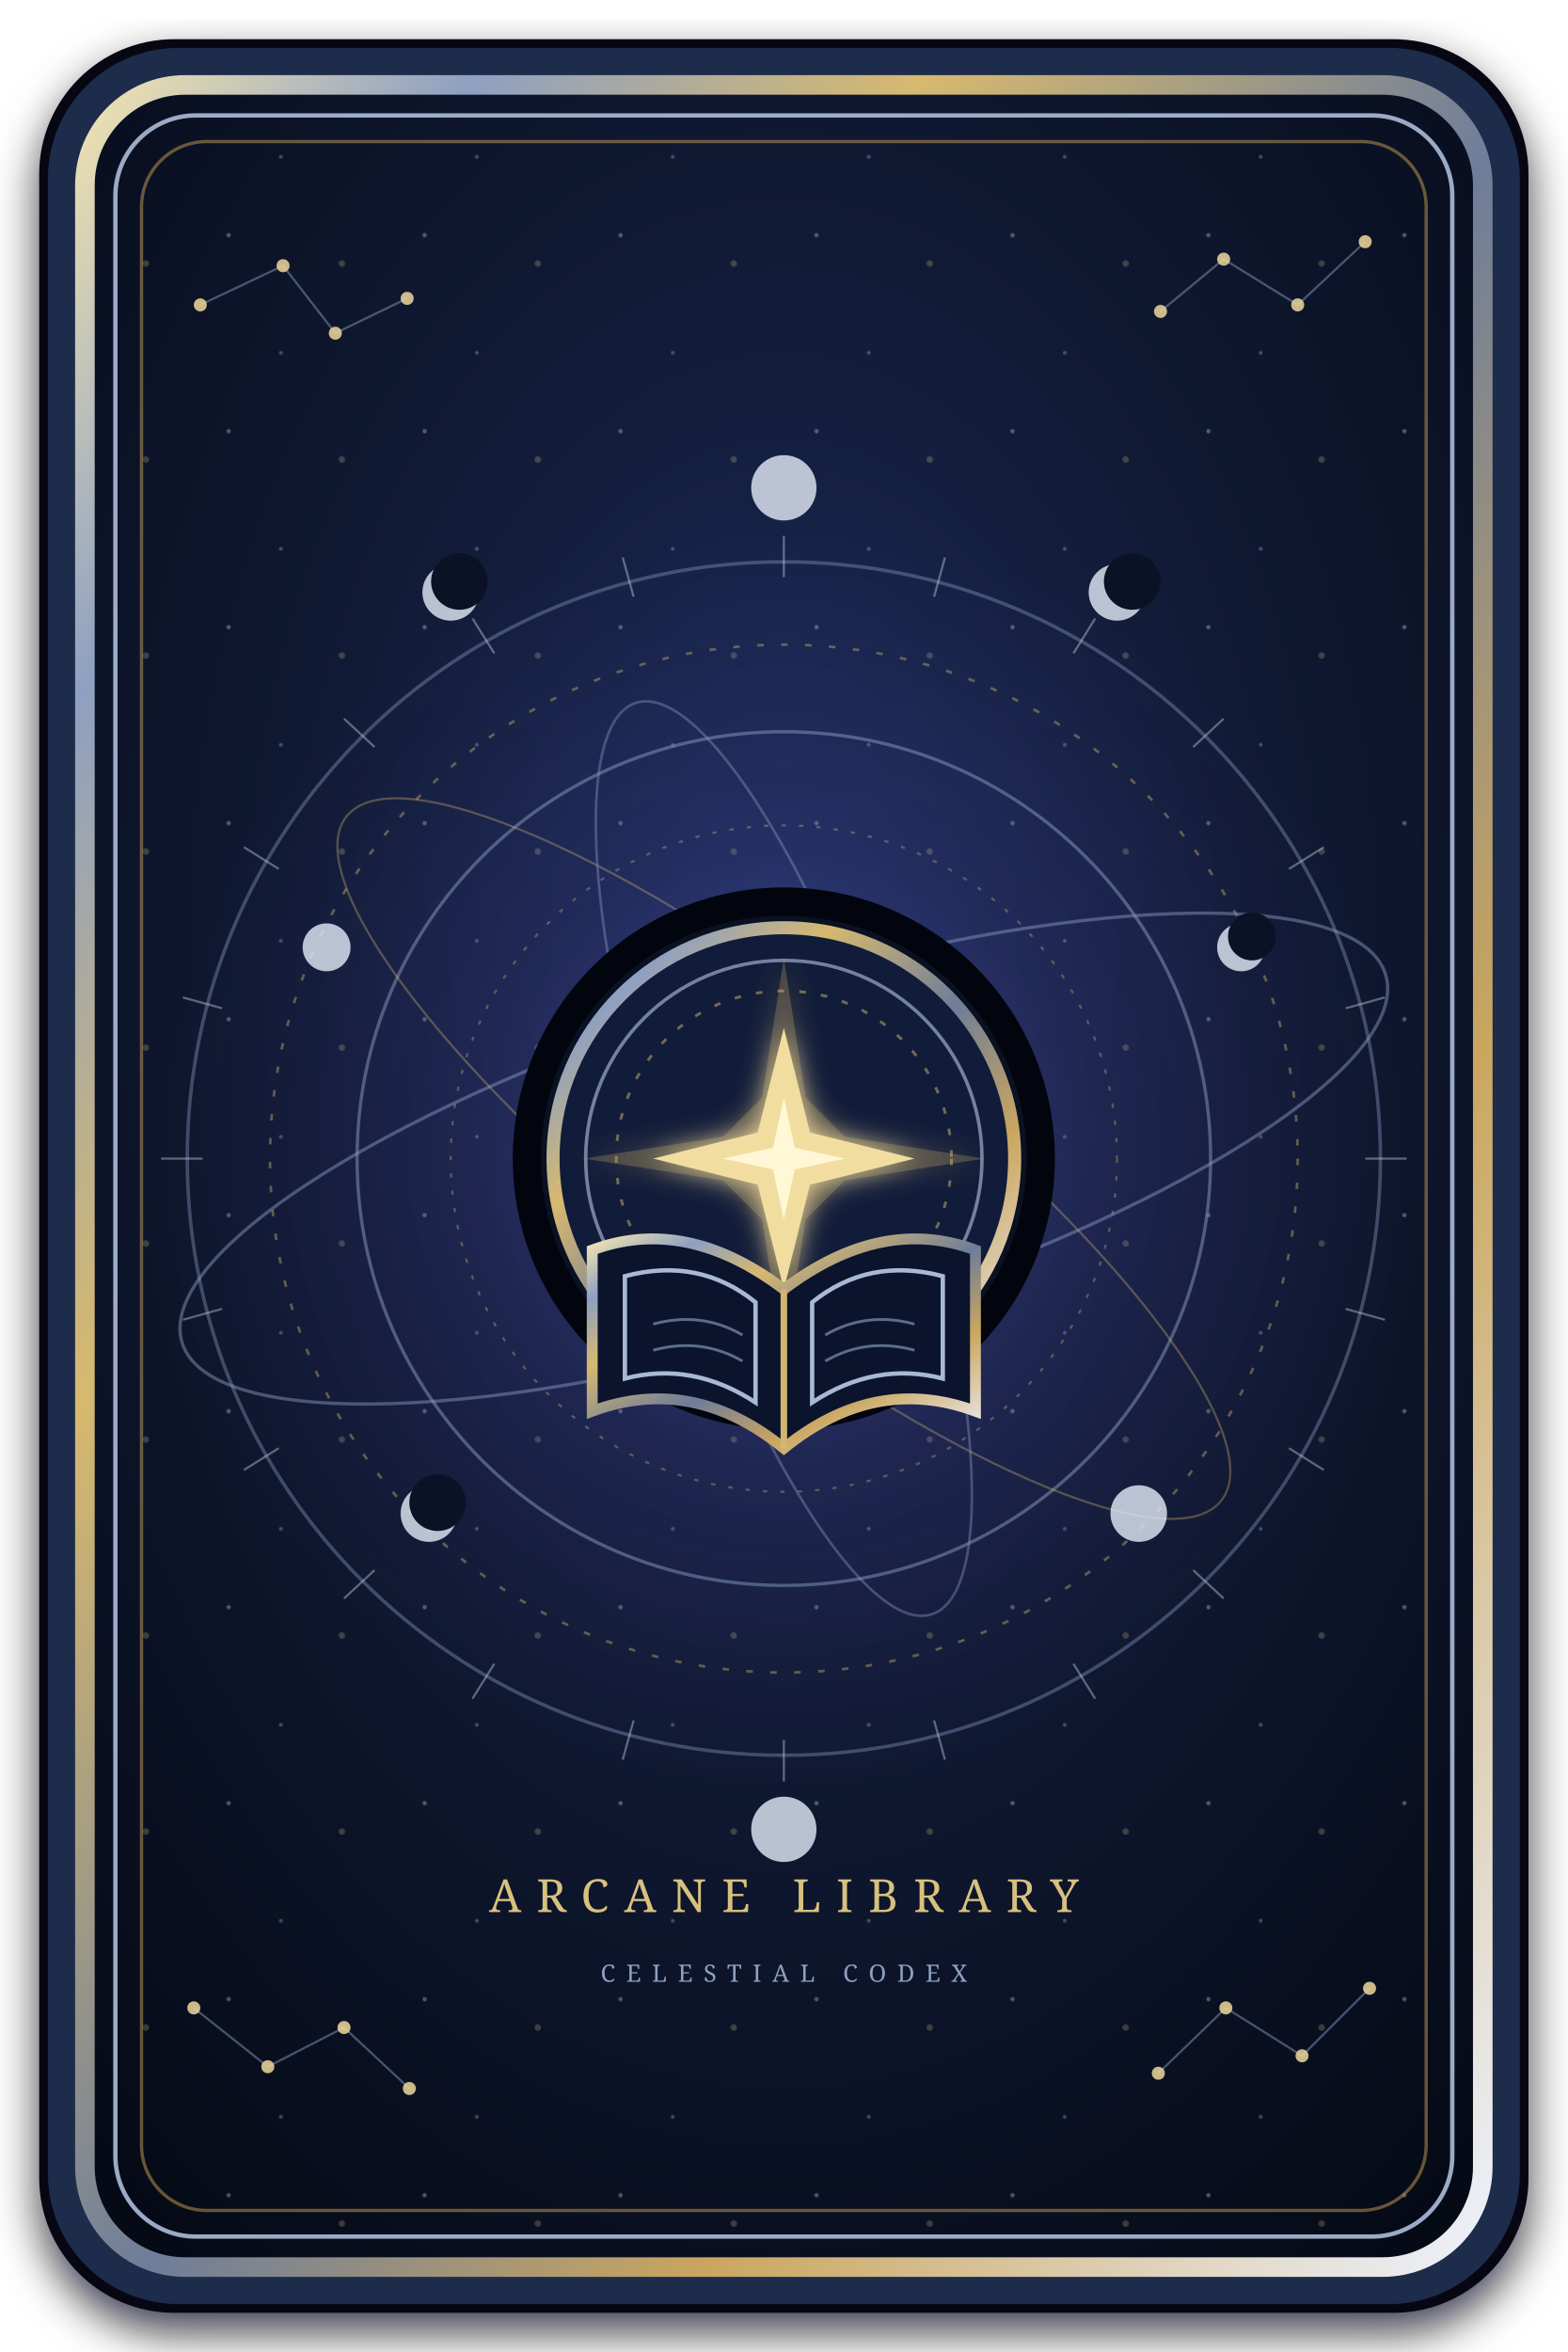
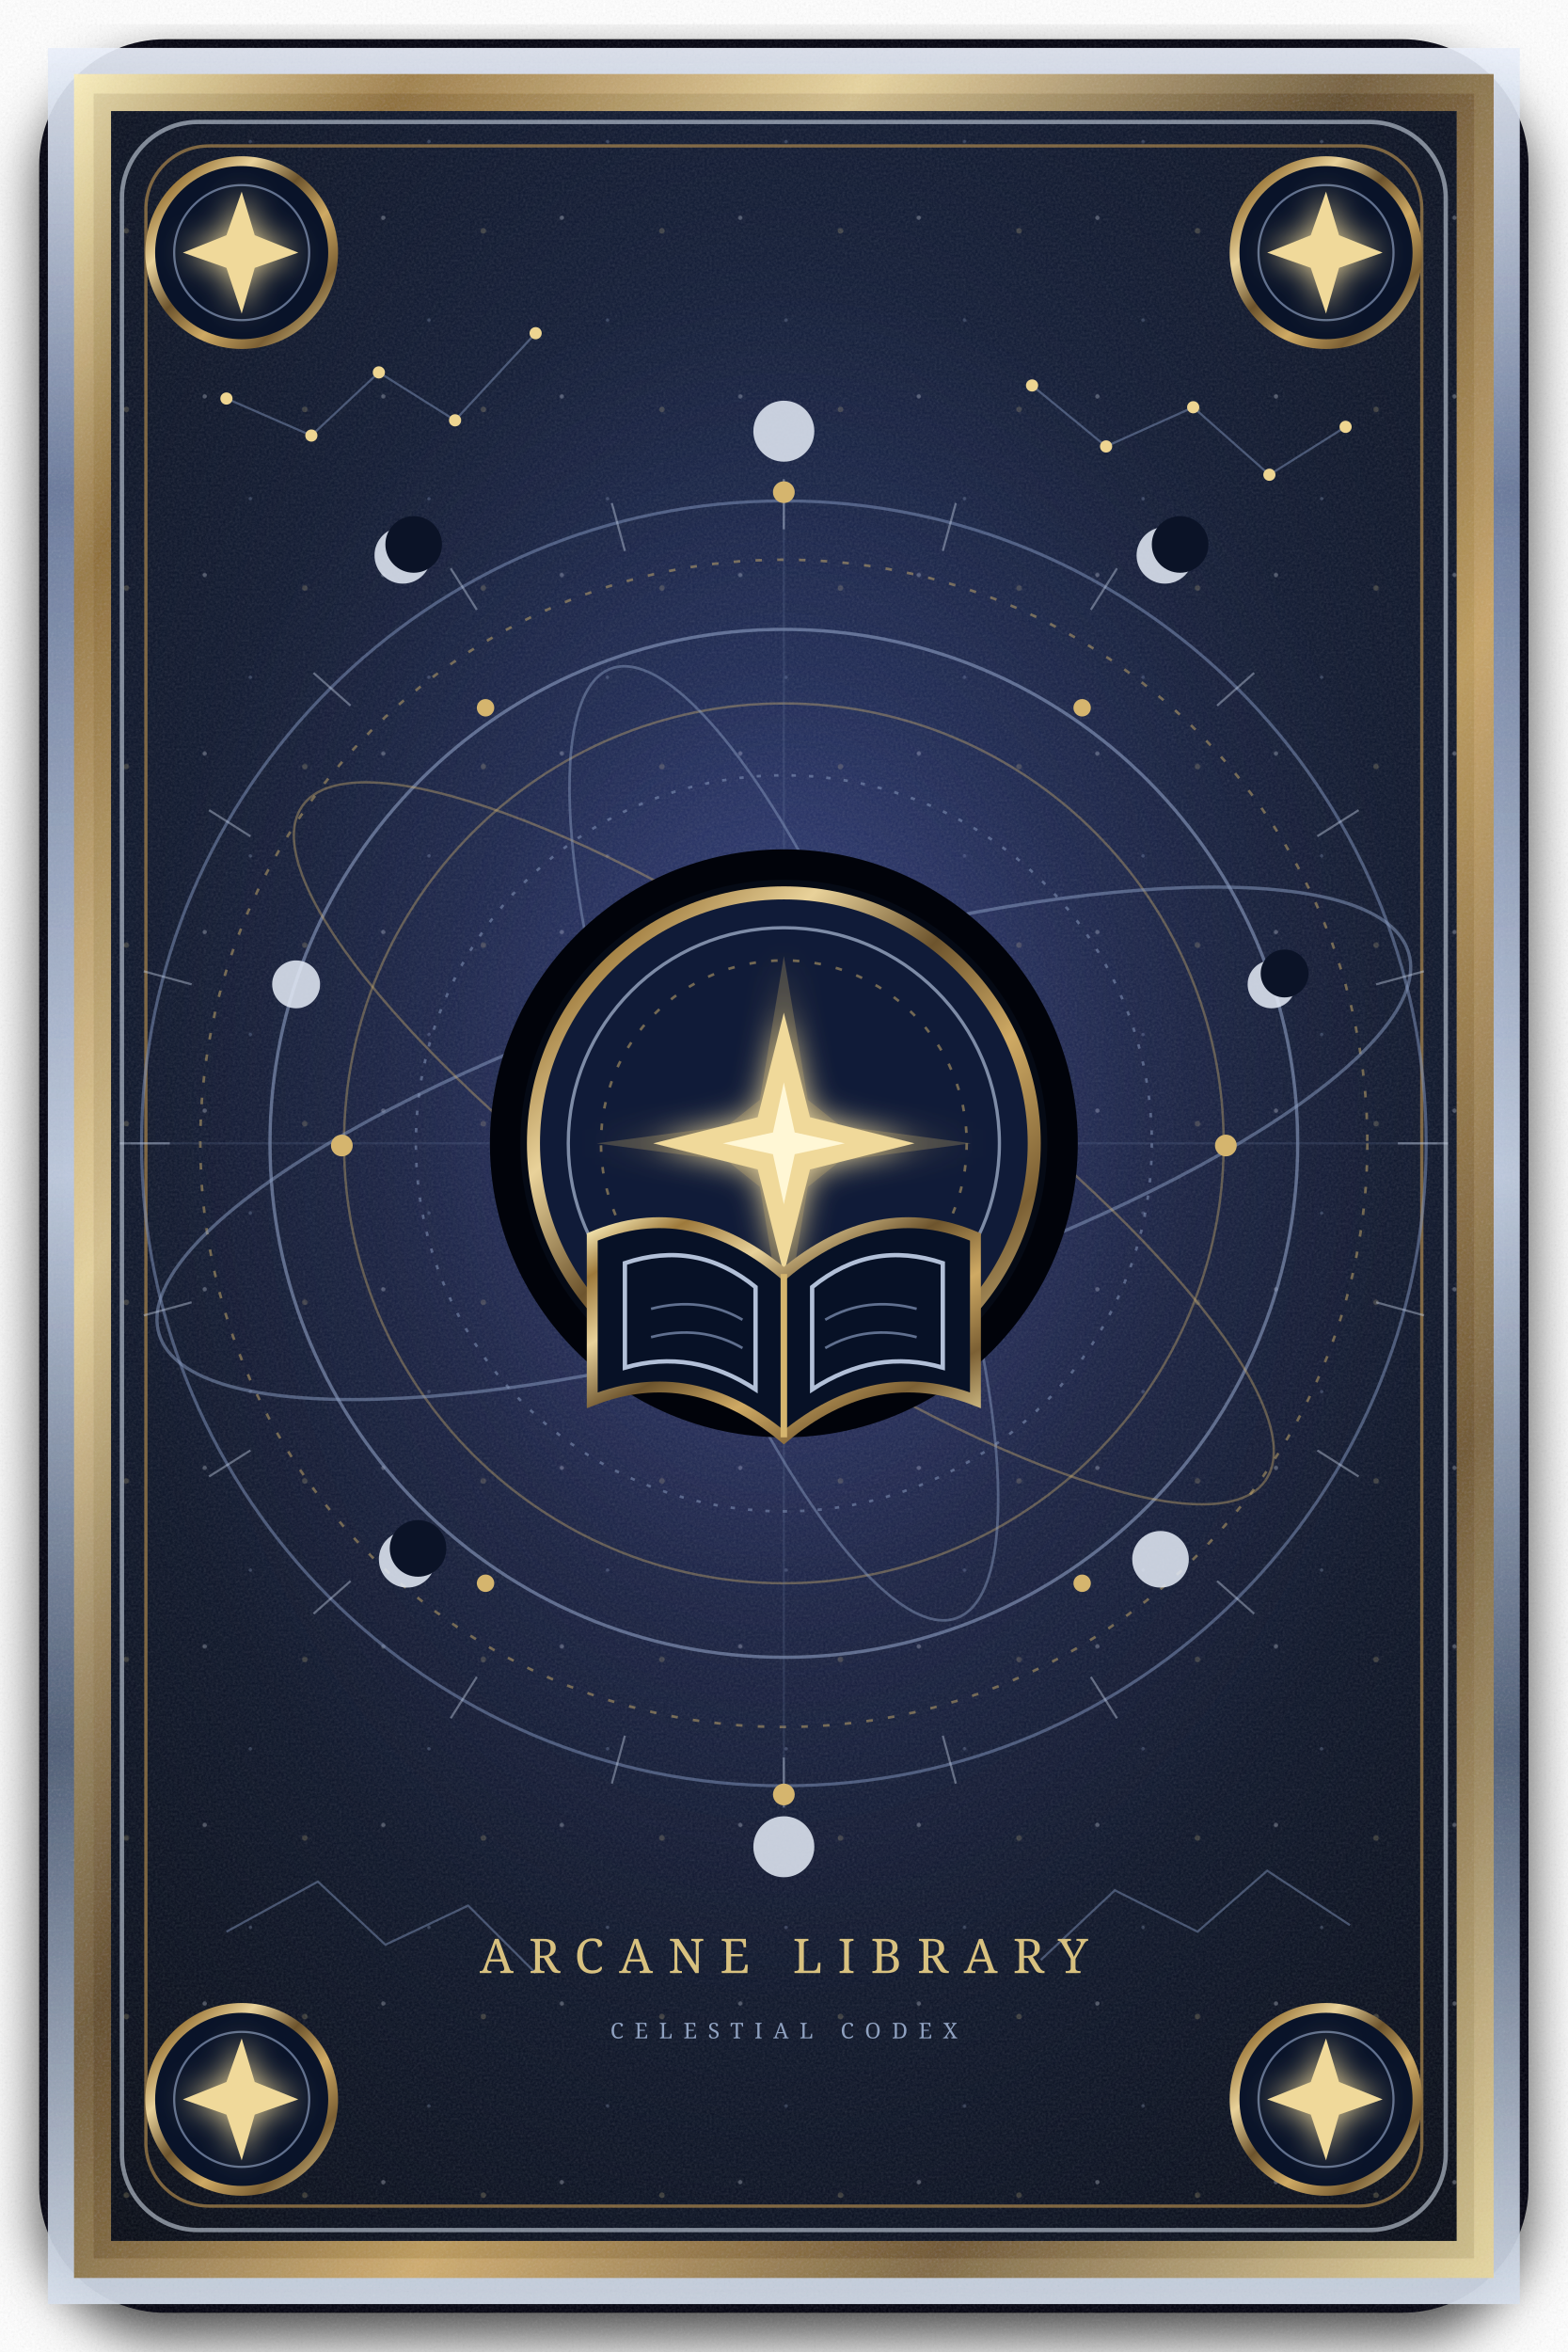
<svg xmlns="http://www.w3.org/2000/svg" viewBox="0 0 720 1080" preserveAspectRatio="none">
  <defs>
-     <linearGradient id="metal" x1="0" y1="0" x2="1" y2="1">
-       <stop offset="0" stop-color="#f3e5b1" />
-       <stop offset=".14" stop-color="#8ea0c1" />
-       <stop offset=".3" stop-color="#d7b96f" />
-       <stop offset=".52" stop-color="#6e7d9a" />
-       <stop offset=".72" stop-color="#caa65e" />
-       <stop offset="1" stop-color="#eef3ff" />
+     <radialGradient id="night" cx="50%" cy="40%" r="80%">
+       <stop offset="0" stop-color="#1c2d5a" />
+       <stop offset=".4" stop-color="#101a34" />
+       <stop offset=".78" stop-color="#080e1d" />
+       <stop offset="1" stop-color="#03070f" />
+     </radialGradient>
+     <linearGradient id="gold" x1="0" y1="0" x2="1" y2="1">
+       <stop offset="0" stop-color="#fff2bd" />
+       <stop offset=".12" stop-color="#9d793b" />
+       <stop offset=".28" stop-color="#e9d29a" />
+       <stop offset=".45" stop-color="#6d542d" />
+       <stop offset=".62" stop-color="#cfaa64" />
+       <stop offset=".8" stop-color="#7c6034" />
+       <stop offset="1" stop-color="#ead89e" />
    </linearGradient>
-     <radialGradient id="night" cx="50%" cy="40%" r="78%">
-       <stop offset="0" stop-color="#1c2d5c" />
-       <stop offset=".42" stop-color="#111a35" />
-       <stop offset=".77" stop-color="#090f20" />
-       <stop offset="1" stop-color="#040812" />
+     <linearGradient id="silver" x1="0" y1="0" x2="0" y2="1">
+       <stop offset="0" stop-color="#eff5ff" />
+       <stop offset=".2" stop-color="#7485a7" />
+       <stop offset=".5" stop-color="#cbd7ea" />
+       <stop offset=".75" stop-color="#55657f" />
+       <stop offset="1" stop-color="#dbe4f1" />
+     </linearGradient>
+     <radialGradient id="aura" cx="50%" cy="50%" r="50%">
+       <stop offset="0" stop-color="#8579e5" stop-opacity=".28" />
+       <stop offset=".55" stop-color="#6d5ec9" stop-opacity=".08" />
+       <stop offset="1" stop-color="#6d5ec9" stop-opacity="0" />
    </radialGradient>
-     <radialGradient id="aura" cx="50%" cy="50%" r="50%">
-       <stop offset="0" stop-color="#9f91ff" stop-opacity=".42" />
-       <stop offset=".48" stop-color="#6f5bd2" stop-opacity=".12" />
-       <stop offset="1" stop-color="#6f5bd2" stop-opacity="0" />
-     </radialGradient>
-     <filter id="glow" x="-60%" y="-60%" width="220%" height="220%">
-       <feGaussianBlur stdDeviation="6" result="b" />
+     <filter id="shadow" x="-30%" y="-30%" width="160%" height="160%">
+       <feDropShadow dx="0" dy="11" stdDeviation="12" flood-color="#000" flood-opacity=".76" />
+     </filter>
+     <filter id="metalTex" x="-20%" y="-20%" width="140%" height="140%">
+       <feTurbulence type="fractalNoise" baseFrequency=".9" numOctaves="2" seed="11" result="n" />
+       <feColorMatrix in="n" type="saturate" values="0" result="g" />
+       <feComponentTransfer in="g" result="f">
+         <feFuncA type="table" tableValues="0 .15" />
+       </feComponentTransfer>
+       <feBlend in="SourceGraphic" in2="f" mode="soft-light" />
+     </filter>
+     <filter id="glow" x="-80%" y="-80%" width="260%" height="260%">
+       <feGaussianBlur stdDeviation="7" result="b" />
      <feMerge>
        <feMergeNode in="b" />
        <feMergeNode in="SourceGraphic" />
      </feMerge>
    </filter>
-     <filter id="shadow" x="-30%" y="-30%" width="160%" height="160%">
-       <feDropShadow dx="0" dy="9" stdDeviation="10" flood-color="#00030a" flood-opacity=".78" />
-     </filter>
-     <pattern id="stars" width="90" height="90" patternUnits="userSpaceOnUse">
-       <circle cx="15" cy="18" r="1" fill="#d9e3f6" opacity=".35" />
-       <circle cx="67" cy="31" r="1.5" fill="#f0d995" opacity=".24" />
-       <circle cx="39" cy="72" r=".9" fill="#b6c8e8" opacity=".32" />
+     <pattern id="stars" width="82" height="82" patternUnits="userSpaceOnUse">
+       <circle cx="12" cy="18" r="1" fill="#e8eef8" opacity=".34" />
+       <circle cx="58" cy="24" r="1.3" fill="#efd893" opacity=".24" />
+       <circle cx="33" cy="65" r=".8" fill="#9db0d4" opacity=".32" />
    </pattern>
  </defs>
-   <rect x="18" y="18" width="684" height="1044" rx="62" fill="#02050d" opacity=".97" filter="url(#shadow)" />
-   <rect x="31" y="31" width="658" height="1018" rx="51" fill="url(#night)" stroke="#1e2c4b" stroke-width="18" />
-   <rect x="39" y="39" width="642" height="1002" rx="46" fill="none" stroke="url(#metal)" stroke-width="9" />
-   <rect x="53" y="53" width="614" height="974" rx="37" fill="url(#stars)" stroke="#a8b7d4" stroke-width="2" opacity=".92" />
-   <rect x="65" y="65" width="590" height="950" rx="30" fill="none" stroke="#b9914e" stroke-width="1.5" opacity=".55" />
-   <circle cx="360" cy="532" r="290" fill="url(#aura)" />
-   <g fill="none" transform="translate(360 532)">
-     <circle r="274" stroke="#8294bb" stroke-width="1.6" opacity=".42" />
-     <circle r="236" stroke="#d5b56e" stroke-width="1.2" opacity=".42" stroke-dasharray="3 8" />
-     <circle r="196" stroke="#899bc0" stroke-width="1.5" opacity=".5" />
-     <circle r="153" stroke="#d5b56e" stroke-width="1" opacity=".36" stroke-dasharray="2 6" />
-     <circle r="112" stroke="#98a9c9" stroke-width="1.4" opacity=".55" />
-     <ellipse rx="289" ry="78" transform="rotate(-17)" stroke="#8799bd" stroke-width="1.5" opacity=".48" />
-     <ellipse rx="255" ry="66" transform="rotate(38)" stroke="#d5b56e" stroke-width="1" opacity=".35" />
-     <ellipse rx="220" ry="56" transform="rotate(72)" stroke="#899bc0" stroke-width="1.2" opacity=".4" />
+   <rect x="18" y="18" width="684" height="1044" rx="58" fill="#02050c" filter="url(#shadow)" />
+   <rect x="29" y="29" width="662" height="1022" rx="51" fill="url(#night)" />
+   <rect x="40" y="40" width="640" height="1000" rx="44" fill="url(#stars)" opacity=".85" />
+   <ellipse cx="360" cy="526" rx="300" ry="395" fill="url(#aura)" />
+   <g filter="url(#metalTex)">
+     <path fill="url(#silver)" fill-rule="evenodd" d="M22 22H698V1058H22ZM43 43V1037H677V43Z" opacity=".92" />
+     <path fill="url(#gold)" fill-rule="evenodd" d="M34 34H686V1046H34ZM51 51V1029H669V51Z" opacity=".9" />
  </g>
-   <g transform="translate(360 532)" stroke="#c7d3e7" opacity=".42">
-     <path d="M0-286v19 M74-276l-5 18 M143-248l-10 16 M202-202l-14 13 M248-143l-16 10 M276-74l-18 5 M286 0h-19 M276 74l-18-5 M248 143l-16-10 M202 202l-14-13 M143 248l-10-16 M74 276l-5-18 M0 286v-19 M-74 276l5-18 M-143 248l10-16 M-202 202l14-13 M-248 143l16-10 M-276 74l18-5 M-286 0h19 M-276-74l18 5 M-248-143l16 10 M-202-202l14 13 M-143-248l10 16 M-74-276l5 18" />
+   <rect x="56" y="56" width="608" height="968" rx="35" fill="none" stroke="#d8e2ef" stroke-width="2" opacity=".56" />
+   <rect x="67" y="67" width="586" height="946" rx="29" fill="none" stroke="#b58d4d" stroke-width="1.5" opacity=".66" />
+   <g stroke="url(#gold)" stroke-width="4.5" fill="#091329">
+     <circle cx="111" cy="116" r="42" />
+     <circle cx="609" cy="116" r="42" />
+     <circle cx="111" cy="964" r="42" />
+     <circle cx="609" cy="964" r="42" />
  </g>
-   <g fill="#dfe7f4" opacity=".82">
-     <circle cx="360" cy="224" r="15" />
-     <circle cx="513" cy="272" r="13" />
-     <circle cx="570" cy="435" r="11" />
-     <circle cx="523" cy="695" r="13" />
-     <circle cx="360" cy="840" r="15" />
-     <circle cx="197" cy="695" r="13" />
-     <circle cx="150" cy="435" r="11" />
-     <circle cx="207" cy="272" r="13" />
+   <g fill="none" stroke="#8fa1c4" opacity=".65">
+     <circle cx="111" cy="116" r="31" />
+     <circle cx="609" cy="116" r="31" />
+     <circle cx="111" cy="964" r="31" />
+     <circle cx="609" cy="964" r="31" />
  </g>
-   <g fill="#0b1226">
-     <circle cx="520" cy="267" r="13" />
-     <circle cx="575" cy="430" r="11" />
-     <circle cx="201" cy="690" r="13" />
-     <circle cx="211" cy="267" r="13" />
+   <g fill="#f0d99a" filter="url(#glow)">
+     <path d="M111 88l6 20 20 8-20 7-6 21-7-21-20-7 20-8z" />
+     <path d="M609 88l6 20 20 8-20 7-6 21-7-21-20-7 20-8z" />
+     <path d="M111 936l6 20 20 8-20 7-6 21-7-21-20-7 20-8z" />
+     <path d="M609 936l6 20 20 8-20 7-6 21-7-21-20-7 20-8z" />
  </g>
-   <g stroke="#7f91b8" fill="none" opacity=".52">
-     <path d="M92 140l38-18 24 31 33-16" />
-     <path d="M533 143l29-24 34 21 31-29" />
-     <path d="M89 922l34 27 35-18 30 28" />
-     <path d="M532 952l31-30 35 22 31-31" />
+   <g transform="translate(360 525)" fill="none">
+     <circle r="295" stroke="#8093bb" stroke-width="1.4" opacity=".52" />
+     <circle r="268" stroke="#d5b56e" stroke-width="1.2" opacity=".48" stroke-dasharray="3 7" />
+     <circle r="236" stroke="#90a2c6" stroke-width="1.5" opacity=".58" />
+     <circle r="202" stroke="#d5b56e" stroke-width="1.1" opacity=".38" />
+     <circle r="169" stroke="#8ea0c3" stroke-width="1.2" opacity=".5" stroke-dasharray="2 6" />
+     <circle r="134" stroke="#d5b56e" stroke-width="1" opacity=".4" />
+     <ellipse rx="300" ry="82" transform="rotate(-17)" stroke="#899bc0" stroke-width="1.5" opacity=".52" />
+     <ellipse rx="270" ry="72" transform="rotate(35)" stroke="#d5b56e" stroke-width="1.1" opacity=".39" />
+     <ellipse rx="232" ry="62" transform="rotate(70)" stroke="#8fa1c5" stroke-width="1.2" opacity=".45" />
+     <path d="M0-300V300M-300 0H300" stroke="#6f81a6" stroke-width="1" opacity=".2" />
  </g>
-   <g fill="#f0d99a" opacity=".84">
-     <circle cx="92" cy="140" r="3" />
-     <circle cx="130" cy="122" r="3" />
-     <circle cx="154" cy="153" r="3" />
-     <circle cx="187" cy="137" r="3" />
-     <circle cx="533" cy="143" r="3" />
-     <circle cx="562" cy="119" r="3" />
-     <circle cx="596" cy="140" r="3" />
-     <circle cx="627" cy="111" r="3" />
-     <circle cx="89" cy="922" r="3" />
-     <circle cx="123" cy="949" r="3" />
-     <circle cx="158" cy="931" r="3" />
-     <circle cx="188" cy="959" r="3" />
-     <circle cx="532" cy="952" r="3" />
-     <circle cx="563" cy="922" r="3" />
-     <circle cx="598" cy="944" r="3" />
-     <circle cx="629" cy="913" r="3" />
+   <g transform="translate(360 525)" stroke="#c8d3e6" opacity=".42">
+     <path d="M0-305v23 M79-294l-6 22 M153-264l-12 19 M216-216l-17 15 M264-153l-19 12 M294-79l-22 6 M305 0h-23 M294 79l-22-6 M264 153l-19-12 M216 216l-17-15 M153 264l-12-19 M79 294l-6-22 M0 305v-23 M-79 294l6-22 M-153 264l12-19 M-216 216l17-15 M-264 153l19-12 M-294 79l22-6 M-305 0h23 M-294-79l22 6 M-264-153l19 12 M-216-216l17 15 M-153-264l12 19 M-79-294l6 22" />
  </g>
-   <g transform="translate(360 532)">
-     <circle r="118" fill="#0a1123" stroke="#02050d" stroke-width="13" />
-     <circle r="106" fill="#111c3a" stroke="url(#metal)" stroke-width="6" />
-     <circle r="91" fill="none" stroke="#99a9c7" stroke-width="1.6" opacity=".72" />
-     <circle r="77" fill="none" stroke="#d5b56e" stroke-width="1.3" opacity=".5" stroke-dasharray="3 7" />
+   <g fill="#e1e8f3" opacity=".87">
+     <circle cx="360" cy="198" r="14" />
+     <circle cx="535" cy="255" r="13" />
+     <circle cx="584" cy="452" r="11" />
+     <circle cx="533" cy="716" r="13" />
+     <circle cx="360" cy="848" r="14" />
+     <circle cx="187" cy="716" r="13" />
+     <circle cx="136" cy="452" r="11" />
+     <circle cx="185" cy="255" r="13" />
+   </g>
+   <g fill="#0b1327">
+     <circle cx="542" cy="250" r="13" />
+     <circle cx="590" cy="447" r="11" />
+     <circle cx="192" cy="711" r="13" />
+     <circle cx="190" cy="250" r="13" />
+   </g>
+   <g fill="#d5b56e">
+     <circle cx="360" cy="226" r="5" />
+     <circle cx="497" cy="325" r="4" />
+     <circle cx="563" cy="526" r="5" />
+     <circle cx="497" cy="727" r="4" />
+     <circle cx="360" cy="824" r="5" />
+     <circle cx="223" cy="727" r="4" />
+     <circle cx="157" cy="526" r="5" />
+     <circle cx="223" cy="325" r="4" />
+   </g>
+   <g stroke="#7e91b8" fill="none" opacity=".5">
+     <path d="M104 183l39 17 31-29 35 22 37-40" />
+     <path d="M474 177l34 28 40-18 35 31 35-22" />
+     <path d="M104 887l42-23 31 29 38-18 31 31" />
+     <path d="M478 900l34-32 38 19 32-28 38 25" />
+   </g>
+   <g fill="#eed591">
+     <circle cx="104" cy="183" r="2.8" />
+     <circle cx="143" cy="200" r="2.8" />
+     <circle cx="174" cy="171" r="2.8" />
+     <circle cx="209" cy="193" r="2.8" />
+     <circle cx="246" cy="153" r="2.8" />
+     <circle cx="474" cy="177" r="2.8" />
+     <circle cx="508" cy="205" r="2.8" />
+     <circle cx="548" cy="187" r="2.8" />
+     <circle cx="583" cy="218" r="2.8" />
+     <circle cx="618" cy="196" r="2.8" />
+   </g>
+   <g transform="translate(360 525)">
+     <circle r="128" fill="#050a15" stroke="#01030a" stroke-width="14" />
+     <circle r="115" fill="#101b38" stroke="url(#gold)" stroke-width="6" />
+     <circle r="99" fill="none" stroke="#a4b3ce" stroke-width="1.5" opacity=".74" />
+     <circle r="84" fill="none" stroke="#d5b56e" stroke-width="1.2" opacity=".5" stroke-dasharray="3 7" />
    <g filter="url(#glow)">
-       <path d="M0-92L10-28L28-10L92 0L28 10L10 28L0 92L-10 28L-28 10L-92 0L-28-10L-10-28Z" fill="#d5b56e" opacity=".26" />
-       <path d="M0-60L12-12L60 0L12 12L0 60L-12 12L-60 0L-12-12Z" fill="#f2dda0" />
-       <path d="M0-28L5-5L28 0L5 5L0 28L-5 5L-28 0L-5-5Z" fill="#fff7d5" />
+       <path d="M0-86L11-20 26-8 86 0 26 8 11 20 0 86-11 20-26 8-86 0-26-8-11-20Z" fill="#d5b56e" opacity=".26" />
+       <path d="M0-60L12-12 60 0 12 12 0 60-12 12-60 0-12-12Z" fill="#f0d99a" />
+       <path d="M0-28L5-5 28 0 5 5 0 28-5 5-28 0-5-5Z" fill="#fff7d5" />
    </g>
  </g>
-   <g transform="translate(360 605)">
-     <path d="M-88-31Q-45-47 0-13Q45-47 88-31V43Q42 26 0 60Q-42 26-88 43Z" fill="#0b142c" stroke="url(#metal)" stroke-width="5" />
-     <path d="M0-13V60" stroke="#d5b56e" stroke-width="3" />
-     <path d="M-73-19Q-39-28-13-7V39Q-42 20-73 28ZM73-19Q39-28 13-7V39Q42 20 73 28Z" fill="none" stroke="#a9b8d4" stroke-width="2" />
-     <path d="M-60 3Q-38-3-19 8M60 3Q38-3 19 8M-60 15Q-38 9-19 20M60 15Q38 9 19 20" fill="none" stroke="#7f91b4" stroke-width="1.3" opacity=".7" />
+   <g transform="translate(360 598)">
+     <path d="M-88-30Q-43-49 0-13Q43-49 88-30V45Q42 27 0 62Q-42 27-88 45Z" fill="#071126" stroke="url(#gold)" stroke-width="5" />
+     <path d="M0-13V62" stroke="#d5b56e" stroke-width="3" />
+     <path d="M-73-18Q-40-29-13-7V40Q-42 21-73 30ZM73-18Q40-29 13-7V40Q42 21 73 30Z" fill="none" stroke="#b2c0d8" stroke-width="2" />
+     <path d="M-61 3Q-38-3-19 8M61 3Q38-3 19 8M-61 16Q-38 10-19 21M61 16Q38 10 19 21" fill="none" stroke="#8294b7" stroke-width="1.2" opacity=".72" />
  </g>
-   <text x="360" y="878" text-anchor="middle" fill="#d8c17e" font-family="Georgia,serif" font-size="21" letter-spacing="7">ARCANE LIBRARY</text>
-   <text x="360" y="910" text-anchor="middle" fill="#8ea0bf" font-family="Georgia,serif" font-size="11" letter-spacing="5">CELESTIAL CODEX</text>
+   <text x="360" y="906" text-anchor="middle" fill="#d8c17f" font-family="Georgia,serif" font-size="22" letter-spacing="7">ARCANE LIBRARY</text>
+   <text x="360" y="936" text-anchor="middle" fill="#90a2c1" font-family="Georgia,serif" font-size="10" letter-spacing="5">CELESTIAL CODEX</text>
</svg>
